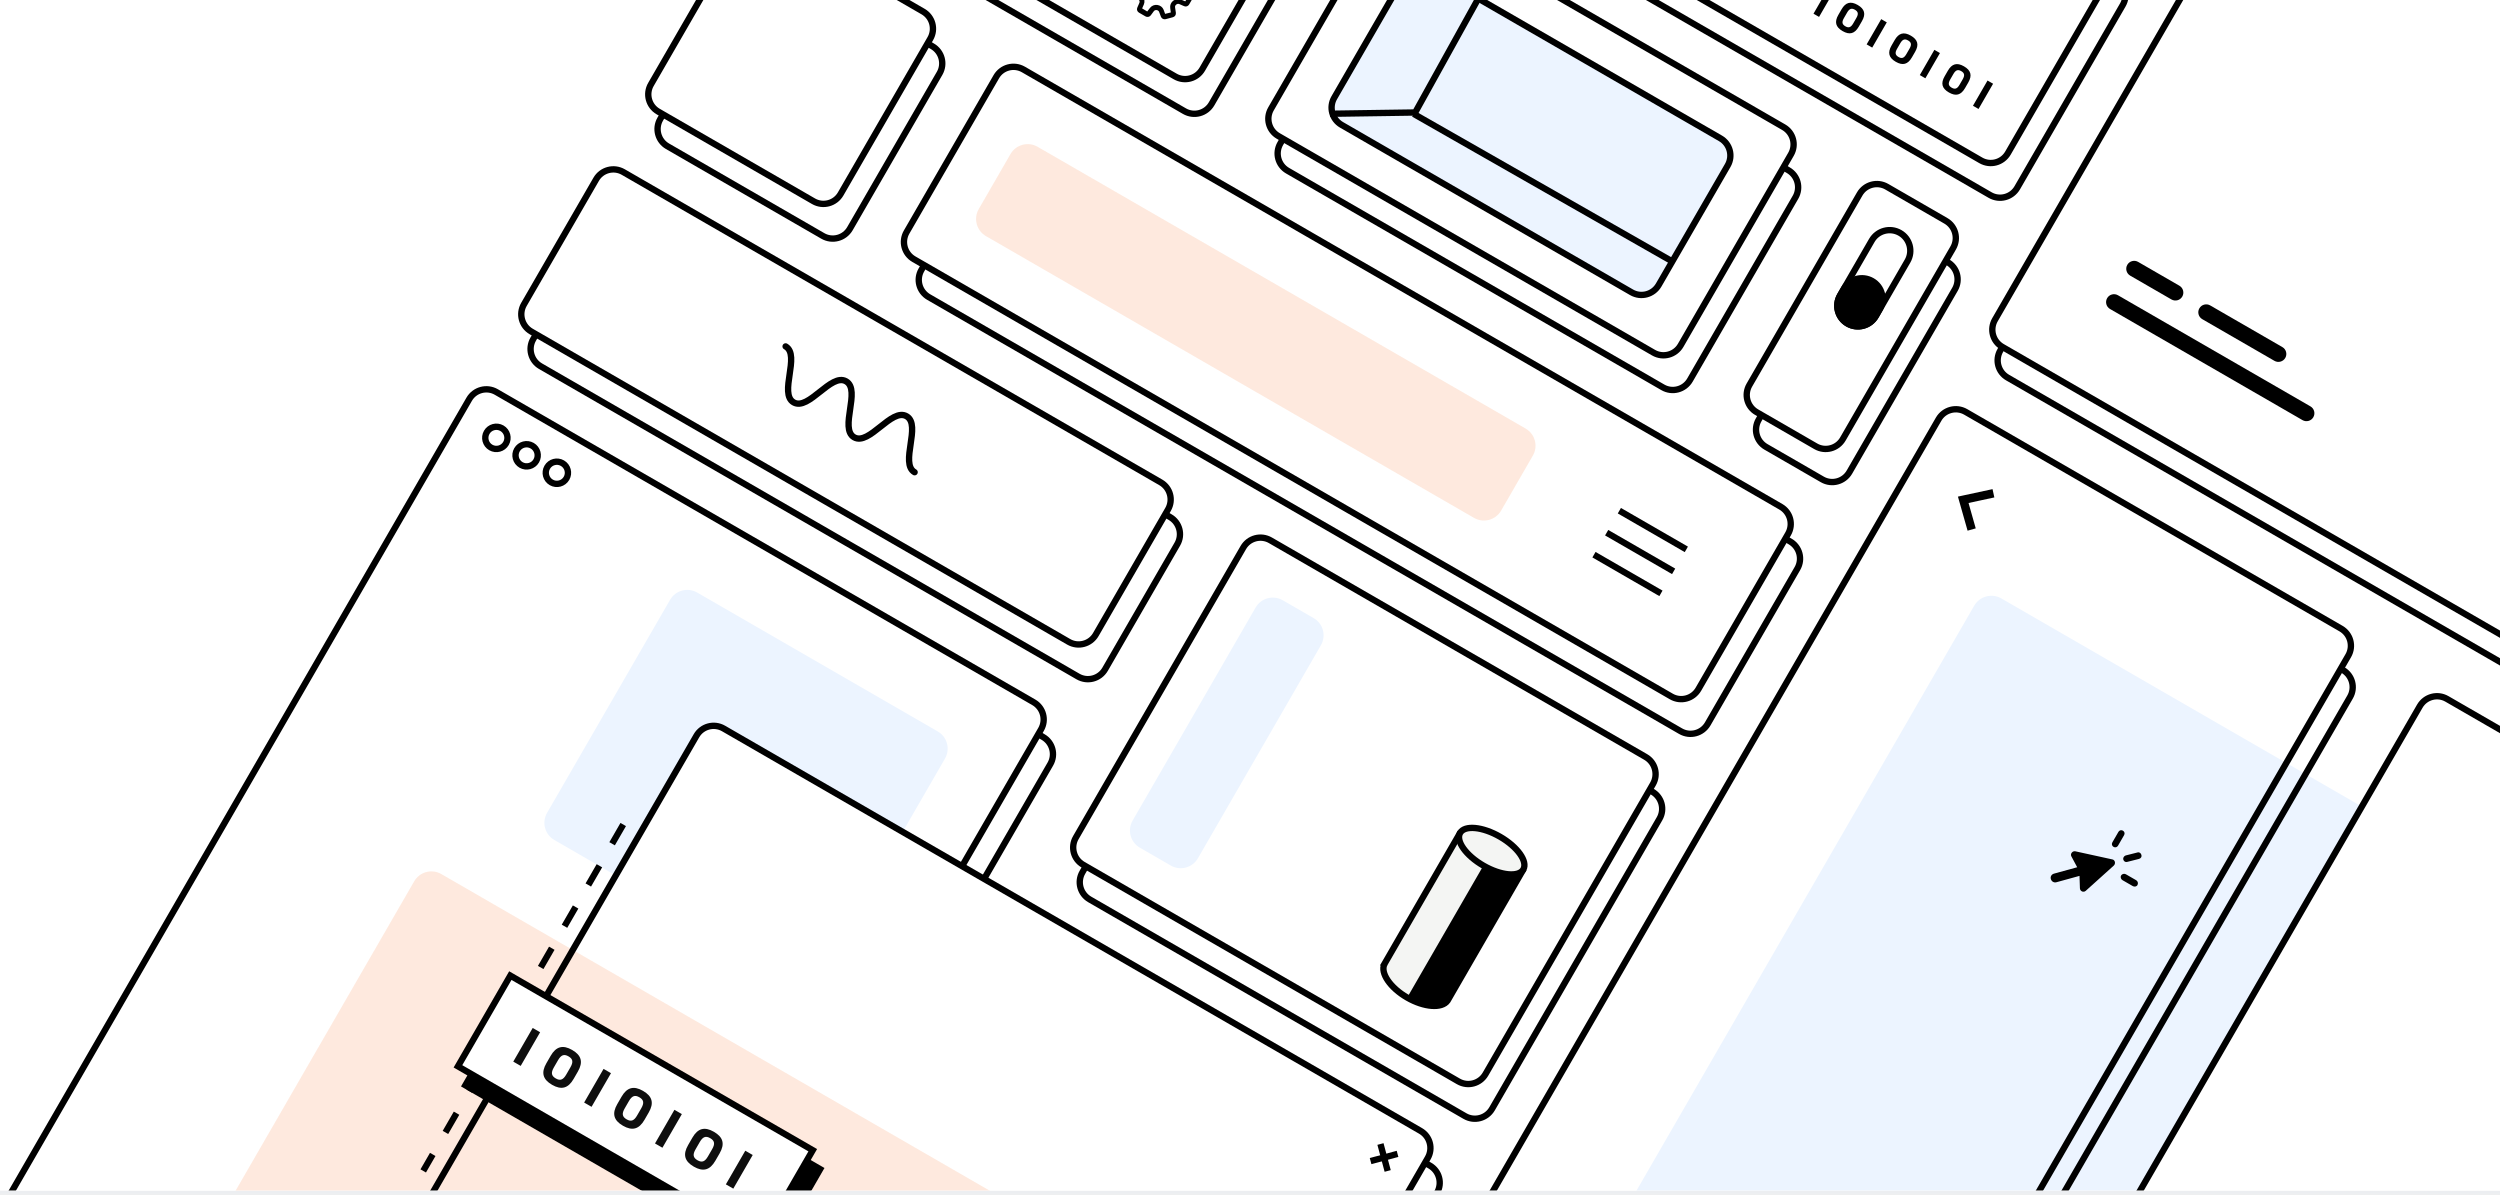
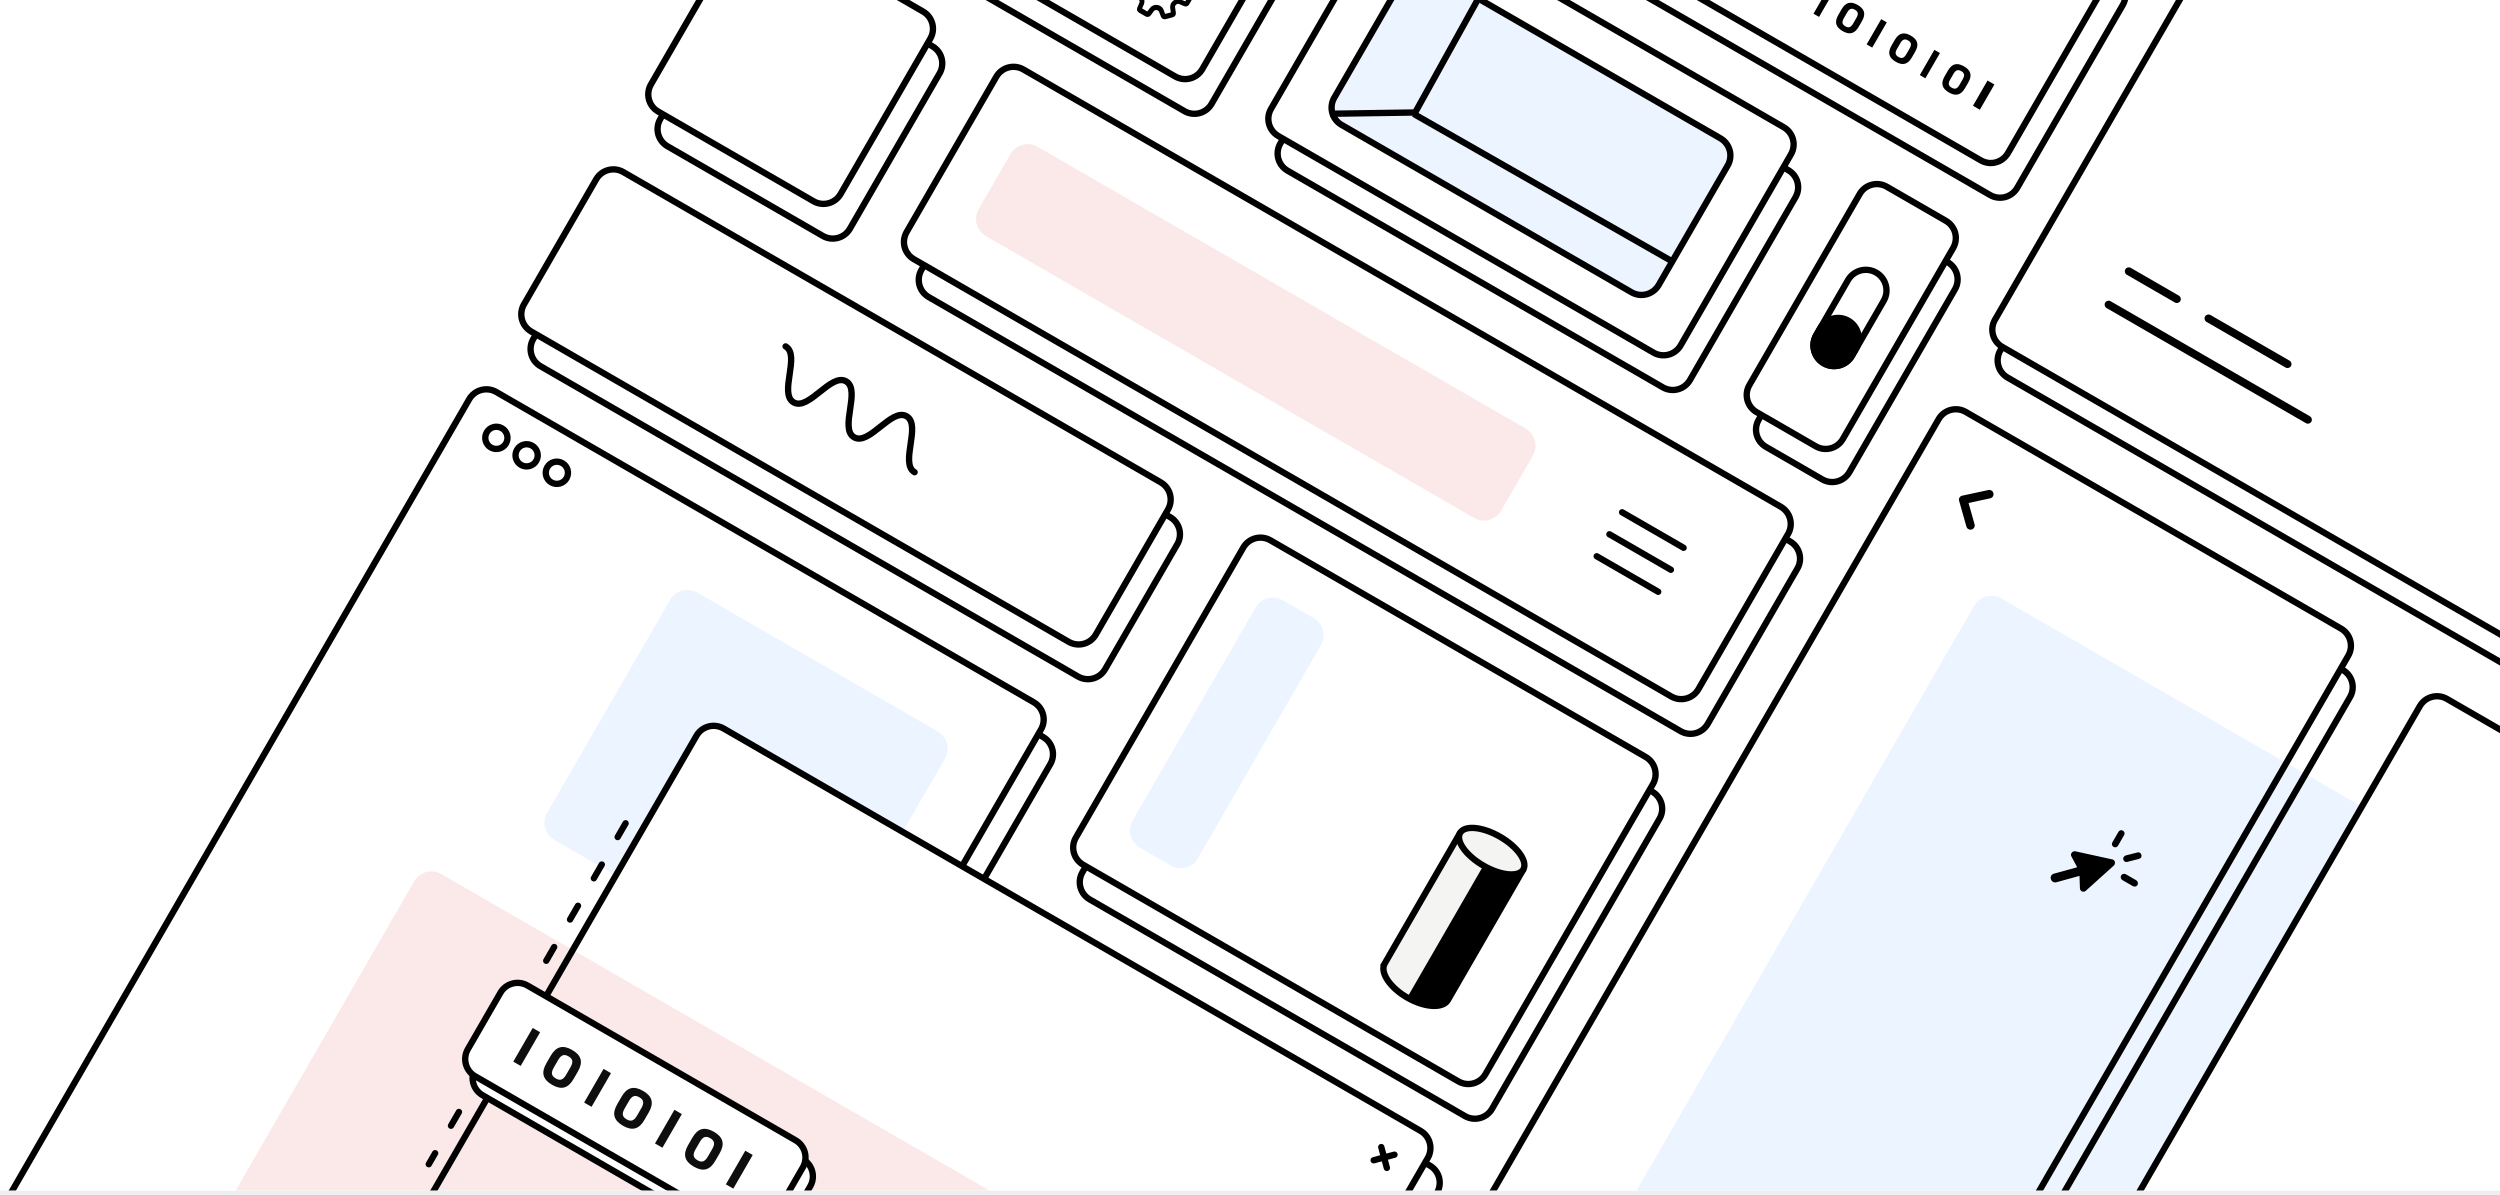
<svg xmlns="http://www.w3.org/2000/svg" xmlns:xlink="http://www.w3.org/1999/xlink" width="630" height="301" viewBox="0 0 630 301">
  <defs>
    <linearGradient id="projects-c" x1="49.518%" x2="50%" y1="47.055%" y2="61.242%">
      <stop offset="0%" stop-color="#FFF" />
      <stop offset="100%" stop-color="#FAFAFA" />
    </linearGradient>
    <rect id="projects-a" width="630" height="300" x="0" y="0" />
    <filter id="projects-b" width="100.2%" height="100.7%" x="-.1%" y="-.2%" filterUnits="objectBoundingBox">
      <feOffset dy="1" in="SourceAlpha" result="shadowOffsetOuter1" />
      <feColorMatrix in="shadowOffsetOuter1" values="0 0 0 0 0.927   0 0 0 0 0.934   0 0 0 0 0.944  0 0 0 1 0" />
    </filter>
    <path id="projects-e" d="M18.4,0 L18.4,37.6 C18.181,40.048 14.146,42 9.2,42 C4.254,42 0.219,40.048 0.009,37.601 L0,37.6 L0,0 L18.4,0 Z" />
  </defs>
  <g fill="none" fill-rule="evenodd">
    <mask id="projects-d" fill="#fff">
      <use xlink:href="#projects-a" />
    </mask>
    <use fill="#000" filter="url(#projects-b)" xlink:href="#projects-a" />
    <use fill="url(#projects-c)" xlink:href="#projects-a" />
    <use fill="#FFF" xlink:href="#projects-a" />
    <g mask="url(#projects-d)">
      <g transform="rotate(30 869.059 531.863)">
        <g transform="translate(2.4 391.2)">
          <rect width="228.8" height="55.2" x="83.2" y="7.2" stroke="#000" stroke-width="1.6" rx="5" />
          <rect width="55.2" height="55.2" x="7.2" y="7.2" stroke="#000" stroke-width="1.6" rx="5" />
          <rect width="166.4" height="236.8" x="7.2" y="144" stroke="#000" stroke-width="1.6" rx="5" />
          <rect width="166.4" height="264.4" x=".8" y="137.6" fill="#FFF" stroke="#000" stroke-width="1.6" rx="5" />
          <rect width="80" height="72" x="69.913" y="156.059" fill="#ECF4FF" rx="5" style="mix-blend-mode:multiply" />
          <rect width="166.4" height="46.4" x="7.2" y="80" stroke="#000" stroke-width="1.6" rx="5" />
          <rect width="166.4" height="46.4" x=".8" y="73.6" fill="#FFF" stroke="#000" stroke-width="1.6" rx="5" />
          <rect width="230.4" height="55.2" x="75.2" y=".8" fill="#FFF" stroke="#000" stroke-width="1.6" rx="5" />
-           <g stroke="#000" stroke-linecap="square" stroke-width="1.6" transform="translate(266.4 21.6)">
+           <g stroke="#000" stroke-linecap="round" stroke-linejoin="round" stroke-width="1.6" transform="translate(266.4 21.6)">
            <line x1=".256" x2="18.144" y1=".4" y2=".4" />
            <line x1=".256" x2="18.144" y1="6.8" y2="6.8" />
            <line x1=".256" x2="18.144" y1="13.2" y2="13.2" />
          </g>
          <rect width="55.2" height="55.2" x=".8" y=".8" fill="#FFF" stroke="#000" stroke-width="1.6" rx="5" />
          <rect width="212.8" height="148" x="99.2" y="188.8" stroke="#000" stroke-width="1.6" rx="5" />
          <rect width="119.2" height="94.4" x="194.235" y="79.171" stroke="#000" stroke-width="1.6" rx="5" />
          <rect width="119.2" height="94.4" x="188.429" y="72.429" fill="#FFF" stroke="#000" stroke-width="1.6" rx="5" />
          <rect width="19" height="72" x="198.673" y="83.961" fill="#ECF4FF" rx="5" style="mix-blend-mode:multiply" />
          <rect width="212.8" height="148" x="92.8" y="182.4" fill="#FFF" stroke="#000" stroke-width="1.6" rx="5" />
-           <rect width="187" height="104" x="49.54" y="249.733" fill="#FCC9AD" opacity=".4" rx="5" style="mix-blend-mode:multiply" />
-           <line x1="88" x2="88" y1="216.8" y2="316" stroke="#000" stroke-dasharray="4 8" stroke-linecap="square" stroke-width="1.6" />
+           <rect width="187" height="104" x="49.54" y="249.733" fill="#E06B63" opacity=".15" rx="5" style="mix-blend-mode:multiply" />
+           <line x1="88.366" x2="88.366" y1="215.434" y2="314.634" stroke="#000" stroke-dasharray="4 8" stroke-linecap="round" stroke-linejoin="round" stroke-width="1.6" />
          <g stroke="#000" stroke-width="1.6" transform="translate(8.8 144.8)">
            <circle cx="2.8" cy="2.8" r="2.8" />
            <circle cx="11.6" cy="2.8" r="2.8" />
            <circle cx="20.4" cy="2.8" r="2.8" />
          </g>
          <g transform="translate(81.6 262.4)">
-             <rect width="88" height="26.4" x="4.8" y="4" fill="#000" stroke="#000" stroke-width="1.6" />
-             <rect width="88" height="26.4" x=".8" y=".8" fill="#FFF" stroke="#000" stroke-width="1.6" />
+             <rect width="88" height="26.4" x="4.8" y="4" fill="#FFF" stroke="#000" stroke-width="1.6" rx="5" />
+             <rect width="88" height="26.4" x=".8" y=".8" fill="#FFF" stroke="#000" stroke-width="1.6" rx="5" />
            <path fill="#0E0E0E" fill-rule="nonzero" d="M12.28,19.2 L14.44,19.2 L14.44,9.408 L12.28,9.408 L12.28,19.2 Z M23.67,19.373 C26.378,19.373 27.63,18.12 27.63,15.384 L27.63,13.224 C27.63,10.488 26.378,9.235 23.67,9.235 C20.963,9.235 19.71,10.488 19.71,13.224 L19.71,15.384 C19.71,18.12 20.963,19.373 23.67,19.373 Z M23.67,17.515 C22.374,17.515 21.87,16.896 21.87,15.355 L21.87,13.253 C21.87,11.712 22.374,11.093 23.67,11.093 C24.966,11.093 25.47,11.712 25.47,13.253 L25.47,15.355 C25.47,16.896 24.966,17.515 23.67,17.515 Z M32.901,19.2 L35.061,19.2 L35.061,9.408 L32.901,9.408 L32.901,19.2 Z M44.291,19.373 C46.998,19.373 48.251,18.12 48.251,15.384 L48.251,13.224 C48.251,10.488 46.998,9.235 44.291,9.235 C41.584,9.235 40.331,10.488 40.331,13.224 L40.331,15.384 C40.331,18.12 41.584,19.373 44.291,19.373 Z M44.291,17.515 C42.995,17.515 42.491,16.896 42.491,15.355 L42.491,13.253 C42.491,11.712 42.995,11.093 44.291,11.093 C45.587,11.093 46.091,11.712 46.091,13.253 L46.091,15.355 C46.091,16.896 45.587,17.515 44.291,17.515 Z M53.522,19.2 L55.682,19.2 L55.682,9.408 L53.522,9.408 L53.522,19.2 Z M64.912,19.373 C67.619,19.373 68.872,18.12 68.872,15.384 L68.872,13.224 C68.872,10.488 67.619,9.235 64.912,9.235 C62.205,9.235 60.952,10.488 60.952,13.224 L60.952,15.384 C60.952,18.12 62.205,19.373 64.912,19.373 Z M64.912,17.515 C63.616,17.515 63.112,16.896 63.112,15.355 L63.112,13.253 C63.112,11.712 63.616,11.093 64.912,11.093 C66.208,11.093 66.712,11.712 66.712,13.253 L66.712,15.355 C66.712,16.896 66.208,17.515 64.912,17.515 Z M74.142,19.2 L74.142,9.408 L76.302,9.408 L76.302,19.2 L74.142,19.2 Z" />
          </g>
        </g>
-         <g stroke="#000" stroke-linecap="square" stroke-width="1.6" transform="translate(296 581.6)">
+         <g stroke="#000" stroke-linecap="round" stroke-linejoin="round" stroke-width="1.6" transform="translate(296 581.6)">
          <line x1=".48" x2="4.32" y1=".48" y2="4.32" />
          <line x1=".48" x2="4.32" y1=".48" y2="4.32" transform="matrix(-1 0 0 1 4.8 0)" />
        </g>
        <rect width="119.2" height="270.4" x="332" y="356.8" stroke="#000" stroke-width="1.6" rx="5" />
        <rect width="119.2" height="273.6" x="326.4" y="348" fill="#FFF" stroke="#000" stroke-width="1.6" rx="5" />
        <rect width="148" height="277" x="357.667" y="384.221" fill="#ECF4FF" rx="5" style="mix-blend-mode:multiply" />
        <rect width="119.2" height="273.6" x="474.707" y="355.572" stroke="#000" stroke-width="1.6" rx="5" />
        <rect width="119.2" height="273.6" x="467.574" y="350" fill="#FFF" stroke="#000" stroke-width="1.6" rx="5" />
        <rect width="119.2" height="222.4" x="8.8" y="158.4" stroke="#000" stroke-width="1.6" rx="5" />
        <rect width="119.2" height="63.2" x="148" y="317.6" stroke="#000" stroke-width="1.6" rx="5" />
        <rect width="166.4" height="63.2" x="148" y="234.4" stroke="#000" stroke-width="1.6" rx="5" />
        <rect width="26.4" height="63.2" x="287.2" y="317.6" stroke="#000" stroke-width="1.6" rx="5" />
        <rect width="261.4" height="275.4" x="331.202" y="59.832" stroke="#000" stroke-width="1.6" rx="5" />
        <rect width="119.2" height="222.4" x="2.4" y="152" fill="#FFF" stroke="#000" stroke-width="1.6" rx="5" />
        <rect width="119.2" height="65.6" x="141.6" y="308.8" fill="#FFF" stroke="#000" stroke-width="1.6" rx="5" />
        <rect width="94.4" height="44.8" x="154" y="319.2" fill="#ECF4FF" stroke="#000" stroke-width="1.6" rx="5" />
        <rect width="166.4" height="65.6" x="141.6" y="225.6" fill="#FFF" stroke="#000" stroke-width="1.6" rx="5" />
-         <path fill="#000" fill-rule="nonzero" d="M248,280.274 L249.62,280.274 L249.62,272.93 L248,272.93 L248,280.274 Z M256.544,280.404 C258.574,280.404 259.514,279.464 259.514,277.412 L259.514,275.792 C259.514,273.74 258.574,272.8 256.544,272.8 C254.513,272.8 253.573,273.74 253.573,275.792 L253.573,277.412 C253.573,279.464 254.513,280.404 256.544,280.404 Z M256.544,279.011 C255.572,279.011 255.194,278.546 255.194,277.391 L255.194,275.814 C255.194,274.658 255.572,274.193 256.544,274.193 C257.516,274.193 257.894,274.658 257.894,275.814 L257.894,277.391 C257.894,278.546 257.516,279.011 256.544,279.011 Z M263.467,280.274 L265.088,280.274 L265.088,272.93 L263.467,272.93 L263.467,280.274 Z M272.011,280.404 C274.042,280.404 274.982,279.464 274.982,277.412 L274.982,275.792 C274.982,273.74 274.042,272.8 272.011,272.8 C269.981,272.8 269.041,273.74 269.041,275.792 L269.041,277.412 C269.041,279.464 269.981,280.404 272.011,280.404 Z M272.011,279.011 C271.039,279.011 270.661,278.546 270.661,277.391 L270.661,275.814 C270.661,274.658 271.039,274.193 272.011,274.193 C272.983,274.193 273.361,274.658 273.361,275.814 L273.361,277.391 C273.361,278.546 272.983,279.011 272.011,279.011 Z M278.935,280.274 L280.555,280.274 L280.555,272.93 L278.935,272.93 L278.935,280.274 Z M287.479,280.404 C289.509,280.404 290.449,279.464 290.449,277.412 L290.449,275.792 C290.449,273.74 289.509,272.8 287.479,272.8 C285.448,272.8 284.508,273.74 284.508,275.792 L284.508,277.412 C284.508,279.464 285.448,280.404 287.479,280.404 Z M287.479,279.011 C286.506,279.011 286.128,278.546 286.128,277.391 L286.128,275.814 C286.128,274.658 286.506,274.193 287.479,274.193 C288.451,274.193 288.829,274.658 288.829,275.814 L288.829,277.391 C288.829,278.546 288.451,279.011 287.479,279.011 Z M294.402,280.274 L294.402,272.93 L296.022,272.93 L296.022,280.274 L294.402,280.274 Z" />
+         <path fill="#000" fill-rule="nonzero" d="M248,280.274 L249.62,280.274 L249.62,272.93 L248,272.93 L248,280.274 Z M256.544,280.404 C258.574,280.404 259.514,279.464 259.514,277.412 L259.514,275.792 C259.514,273.74 258.574,272.8 256.544,272.8 C254.513,272.8 253.573,273.74 253.573,275.792 L253.573,277.412 C253.573,279.464 254.513,280.404 256.544,280.404 Z M256.544,279.011 C255.572,279.011 255.194,278.546 255.194,277.391 L255.194,275.814 C255.194,274.658 255.572,274.193 256.544,274.193 C257.516,274.193 257.894,274.658 257.894,275.814 L257.894,277.391 C257.894,278.546 257.516,279.011 256.544,279.011 Z M263.467,280.274 L265.088,280.274 L265.088,272.93 L263.467,272.93 L263.467,280.274 Z M272.011,280.404 C274.042,280.404 274.982,279.464 274.982,277.412 L274.982,275.792 C274.982,273.74 274.042,272.8 272.011,272.8 C269.981,272.8 269.041,273.74 269.041,275.792 L269.041,277.412 C269.041,279.464 269.981,280.404 272.011,280.404 Z M272.011,279.011 C271.039,279.011 270.661,278.546 270.661,277.391 L270.661,275.814 C270.661,274.658 271.039,274.193 272.011,274.193 C272.983,274.193 273.361,274.658 273.361,275.814 L273.361,277.391 C273.361,278.546 272.983,279.011 272.011,279.011 Z M278.935,280.274 L280.555,280.274 L280.555,272.93 L278.935,272.93 L278.935,280.274 Z M287.479,280.404 C289.509,280.404 290.449,279.464 290.449,277.412 L290.449,275.792 C290.449,273.74 289.509,272.8 287.479,272.8 C285.448,272.8 284.508,273.74 284.508,275.792 L284.508,277.412 C284.508,279.464 285.448,280.404 287.479,280.404 Z M287.479,279.011 C286.506,279.011 286.128,278.546 286.128,277.391 L286.128,275.814 C286.128,274.658 286.506,274.193 287.479,274.193 C288.451,274.193 288.829,274.658 288.829,275.814 L288.829,277.391 C288.829,278.546 288.451,279.011 287.479,279.011 Z M294.402,280.274 L294.402,272.93 L296.402,272.93 L296.402,280.274 L294.402,280.274 Z" />
        <rect width="27.2" height="65.6" x="280.8" y="308.8" fill="#FFF" stroke="#000" stroke-width="1.6" rx="5" />
-         <rect width="10.4" height="26.4" x="289.296" y="317.217" fill="#FFF" stroke="#000" stroke-width="1.6" rx="5.2" />
-         <rect width="10.4" height="12.4" x="289.296" y="331.217" fill="#000" stroke="#000" stroke-width="1.6" rx="5.2" />
+         <rect width="10.4" height="26.4" x="289.1" y="328.877" fill="#FFF" stroke="#000" stroke-width="1.6" rx="5.2" />
+         <rect width="10.4" height="12.4" x="289.1" y="342.877" fill="#000" stroke="#000" stroke-width="1.6" rx="5.2" />
        <g fill="#000" fill-rule="nonzero" stroke="#000" stroke-width=".5" transform="translate(92.8 347.2)">
          <path d="M16.83,7.114 L15.547,6.967 C15.199,6.93 14.887,6.692 14.74,6.325 C14.594,5.977 14.649,5.592 14.869,5.317 L15.694,4.308 C15.932,4.015 15.914,3.575 15.639,3.3 L14.3,1.962 C14.025,1.687 13.603,1.668 13.292,1.906 L12.283,2.731 C12.008,2.951 11.623,3.006 11.256,2.842 C10.908,2.695 10.67,2.383 10.633,2.053 L10.487,0.751 C10.45,0.366 10.12,0.091 9.735,0.091 L7.847,0.092 C7.462,0.092 7.15,0.385 7.095,0.752 L6.967,2.053 C6.93,2.401 6.692,2.714 6.325,2.86 C5.977,3.006 5.592,2.951 5.317,2.731 L4.308,1.925 C4.015,1.687 3.575,1.705 3.3,1.98 L1.962,3.319 C1.687,3.594 1.668,4.015 1.906,4.327 L2.731,5.335 C2.951,5.61 3.006,5.996 2.842,6.362 C2.695,6.71 2.402,6.949 2.035,6.985 L0.733,7.132 C0.348,7.169 0.073,7.499 0.073,7.884 L0.073,9.79 C0.073,10.176 0.367,10.487 0.751,10.542 L2.053,10.689 C2.401,10.726 2.713,10.964 2.86,11.331 C3.006,11.679 2.951,12.064 2.731,12.339 L1.906,13.347 C1.668,13.641 1.687,14.081 1.962,14.356 L3.3,15.694 C3.575,15.969 3.997,15.988 4.308,15.749 L5.317,14.924 C5.592,14.705 5.977,14.649 6.344,14.814 C6.692,14.961 6.93,15.254 6.967,15.621 L7.113,16.923 C7.15,17.308 7.48,17.583 7.865,17.583 L9.772,17.583 C10.157,17.583 10.469,17.289 10.524,16.923 L10.671,15.621 C10.707,15.273 10.946,14.96 11.312,14.814 C11.66,14.667 12.046,14.723 12.321,14.942 L13.329,15.767 C13.622,16.006 14.062,15.987 14.337,15.712 L15.676,14.374 C15.951,14.099 15.969,13.677 15.731,13.365 L14.869,12.283 C14.649,12.008 14.594,11.623 14.758,11.256 C14.905,10.908 15.198,10.67 15.565,10.633 L16.867,10.487 C17.252,10.45 17.527,10.12 17.527,9.735 L17.527,7.847 C17.508,7.461 17.215,7.15 16.83,7.113 L16.83,7.114 Z M16.794,9.753 L15.455,9.936 C14.85,10.01 14.319,10.413 14.062,11.018 C13.823,11.604 13.915,12.265 14.3,12.741 L15.125,13.804 L13.731,15.143 L12.723,14.3 C12.246,13.915 11.587,13.823 10.981,14.08 C10.395,14.319 9.992,14.85 9.918,15.455 L9.735,16.794 L7.791,16.757 L7.644,15.455 C7.571,14.85 7.167,14.319 6.563,14.061 C6.343,13.97 6.123,13.933 5.885,13.933 C5.499,13.933 5.133,14.061 4.84,14.3 L3.776,15.125 L2.438,13.731 L3.263,12.723 C3.648,12.246 3.74,11.586 3.483,10.981 C3.244,10.395 2.713,9.992 2.108,9.918 L0.769,9.734 L0.806,7.791 L2.108,7.644 C2.713,7.571 3.244,7.167 3.501,6.563 C3.74,5.976 3.648,5.316 3.263,4.84 L2.438,3.776 L3.831,2.438 L4.84,3.263 C5.317,3.648 5.976,3.74 6.581,3.482 C7.168,3.244 7.571,2.713 7.645,2.107 L7.828,0.788 L9.772,0.824 L9.919,2.126 C9.992,2.731 10.396,3.263 11,3.52 C11.587,3.758 12.247,3.684 12.723,3.3 L13.787,2.493 L15.125,3.887 L14.3,4.895 C13.915,5.372 13.823,6.032 14.08,6.637 C14.319,7.224 14.85,7.627 15.455,7.701 L16.794,7.884 L16.794,9.753 Z" />
          <path d="M8.8,5.536 C7.003,5.536 5.536,7.003 5.536,8.8 C5.536,10.597 7.003,12.064 8.8,12.064 C10.597,12.064 12.064,10.597 12.064,8.8 C12.064,7.003 10.597,5.536 8.8,5.536 Z M8.8,11.348 C7.388,11.348 6.252,10.193 6.252,8.8 C6.252,7.406 7.389,6.252 8.8,6.252 C10.211,6.252 11.348,7.407 11.348,8.8 C11.348,10.194 10.211,11.348 8.8,11.348 Z" />
        </g>
        <rect width="259.4" height="263.4" x="326.168" y="65.798" fill="#FFF" stroke="#000" stroke-width="1.6" rx="5" />
        <path fill="#000" fill-rule="nonzero" d="M11.269 7.611L2.184 10.502C1.476 10.738 1.358 11.741 1.948 12.095L4.602 13.746.355 18.053C-.117 18.525-.117 19.233.355 19.646.768 20.059 1.476 20.118 1.948 19.646L6.195 15.339 7.847 17.994C8.26 18.643 9.204 18.525 9.44 17.816L12.39 8.731C12.567 8.023 11.918 7.374 11.269 7.61L11.269 7.611zM17.05 4.13C17.404 3.776 17.404 3.244 17.05 2.95 16.696 2.596 16.165 2.596 15.87 2.95L13.688 5.074C13.392 5.428 13.392 5.959 13.688 6.254 14.041 6.608 14.573 6.608 14.867 6.254L17.05 4.13zM10.796.826C10.796.354 10.442 0 9.97 0 9.498 0 9.144.354 9.144.826L9.144 3.894C9.144 4.366 9.498 4.72 9.97 4.72 10.442 4.72 10.796 4.366 10.796 3.894L10.796.826zM19.115 10.855C19.587 10.855 20 10.502 20 10.03 20 9.558 19.587 9.144 19.115 9.144L16.106 9.144C15.634 9.144 15.221 9.558 15.221 10.03 15.221 10.443 15.634 10.855 16.106 10.855L19.115 10.855z" transform="translate(408.494 419.58)" />
-         <rect width="60" height="4" x="347.928" y="303.356" fill="#000" rx="2" />
-         <rect width="16" height="4" x="348.126" y="293.537" fill="#000" rx="2" />
-         <rect width="25" height="4" x="369.335" y="293.955" fill="#000" rx="2" />
+         <rect width="60" height="2" x="348.062" y="305.588" fill="#000" rx="1" />
+         <rect width="16" height="2" x="348.26" y="295.769" fill="#000" rx="1" />
+         <rect width="25" height="2" x="371.603" y="296.014" fill="#000" rx="1" />
        <g transform="translate(272.898 498.588)">
          <path fill="#F4F5F3" stroke="#000" stroke-width="1.6" d="M19.6,5.6 L19.6,43.2 C19.381,45.648 15.346,47.6 10.4,47.6 C5.454,47.6 1.419,45.648 1.209,43.201 L1.2,43.2 L1.2,5.6 L19.6,5.6 Z" />
          <g transform="translate(1.2 5.6)">
            <mask id="projects-f" fill="#fff">
              <use xlink:href="#projects-e" />
            </mask>
            <rect width="9.6" height="42.4" x="9.2" fill="#000" mask="url(#projects-f)" />
          </g>
          <ellipse cx="10.4" cy="5" fill="#F4F5F3" stroke="#000" stroke-width="1.6" rx="9.2" ry="4.2" />
        </g>
        <path stroke="#000" stroke-linecap="round" stroke-linejoin="round" stroke-width="1.6" d="M0,0 C4.399,0 4.399,11.2 8.8,11.2 C13.199,11.2 13.199,0 17.6,0 C21.999,0 21.999,11.2 26.4,11.2 C30.799,11.2 30.799,0 35.2,0 C39.599,0 39.599,11.2 44,11.2" transform="translate(65.6 482.4)" />
        <polyline stroke="#000" stroke-width="1.6" points="175.532 320.771 172.139 353.098 152.532 361.771" transform="rotate(-7 164.032 341.271)" />
        <line x1="173.63" x2="248.43" y1="347.926" y2="356.726" stroke="#000" stroke-width="1.6" transform="rotate(-7 211.03 352.326)" />
-         <path fill="#000" fill-rule="nonzero" d="M84.121,233.013 L79.859,247.221 L81.901,247.831 L86.164,233.623 L84.121,233.013 Z M6.556,0.569 L0.873,5.897 L0.051,6.674 L0.873,7.451 L6.556,12.779 L8.021,11.225 L3.171,6.674 L8.021,2.124 L6.556,0.569 Z M90.405,235.646 L88.94,237.2 L93.791,241.751 L88.94,246.301 L90.405,247.855 L96.089,242.527 L96.91,241.75 L96.089,240.973 L90.405,235.646 Z" transform="rotate(1 -20501.17 19685.407)" />
+         <path fill="#000" fill-rule="nonzero" d="M84.121,233.013 L79.859,247.221 L81.901,247.831 L86.164,233.623 L84.121,233.013 Z M5.777,1.3 L0.873,5.897 L0.873,5.897 L0.819,5.948 C0.418,6.327 0.401,6.96 0.78,7.361 C0.793,7.375 0.806,7.388 0.819,7.401 L0.873,7.451 L0.873,7.451 L5.777,12.049 C6.208,12.453 6.884,12.432 7.289,12.002 C7.692,11.574 7.672,10.9 7.244,10.496 C7.244,10.496 7.243,10.495 7.242,10.495 L3.171,6.674 L3.171,6.674 L7.242,2.854 C7.671,2.452 7.693,1.777 7.29,1.348 C7.29,1.348 7.289,1.347 7.289,1.346 C6.884,0.917 6.207,0.896 5.777,1.3 Z M90.405,235.646 L88.94,237.2 L93.791,241.751 L88.94,246.301 L90.405,247.855 L96.089,242.527 L96.91,241.75 L96.089,240.973 L90.405,235.646 Z" transform="rotate(1 -20501.17 19685.407)" />
      </g>
    </g>
-     <rect width="152" height="26" x="240.462" y="70.75" fill="#FCC9AD" mask="url(#projects-d)" opacity=".4" rx="5" transform="rotate(30 316.462 83.75)" style="mix-blend-mode:multiply" />
+     <rect width="152" height="26" x="240.462" y="70.75" fill="#E06B63" mask="url(#projects-d)" opacity=".15" rx="5" transform="rotate(30 316.462 83.75)" style="mix-blend-mode:multiply" />
  </g>
</svg>
